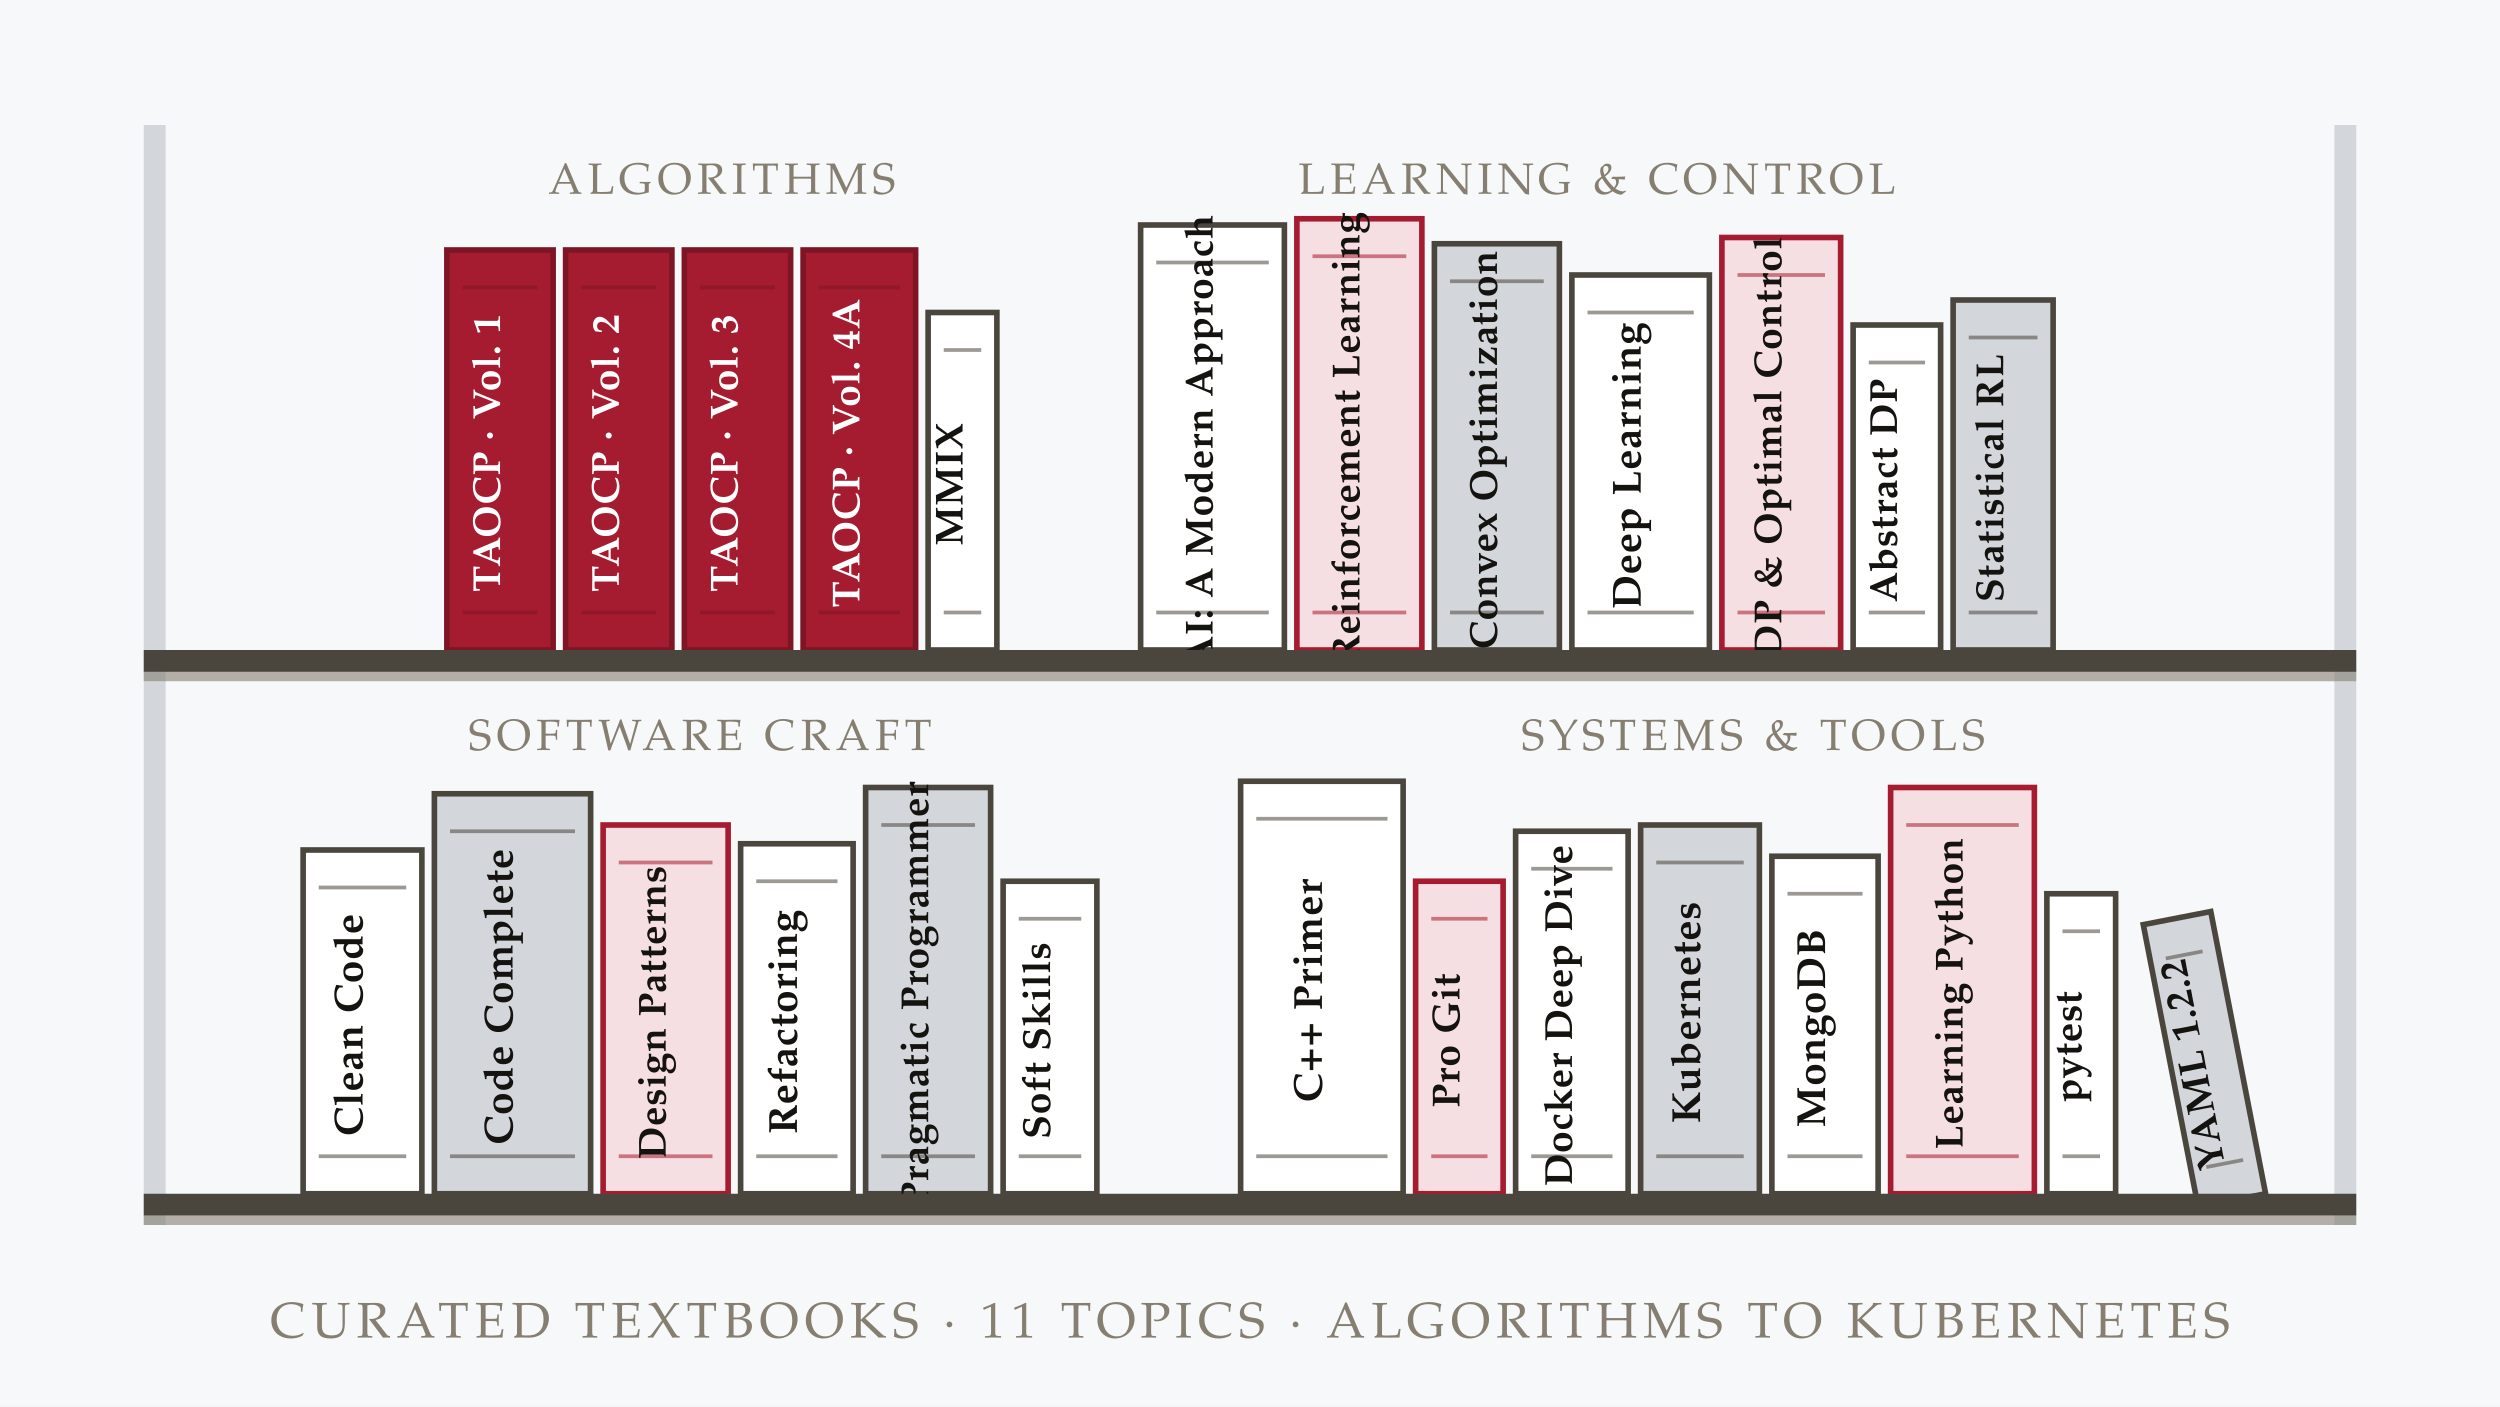
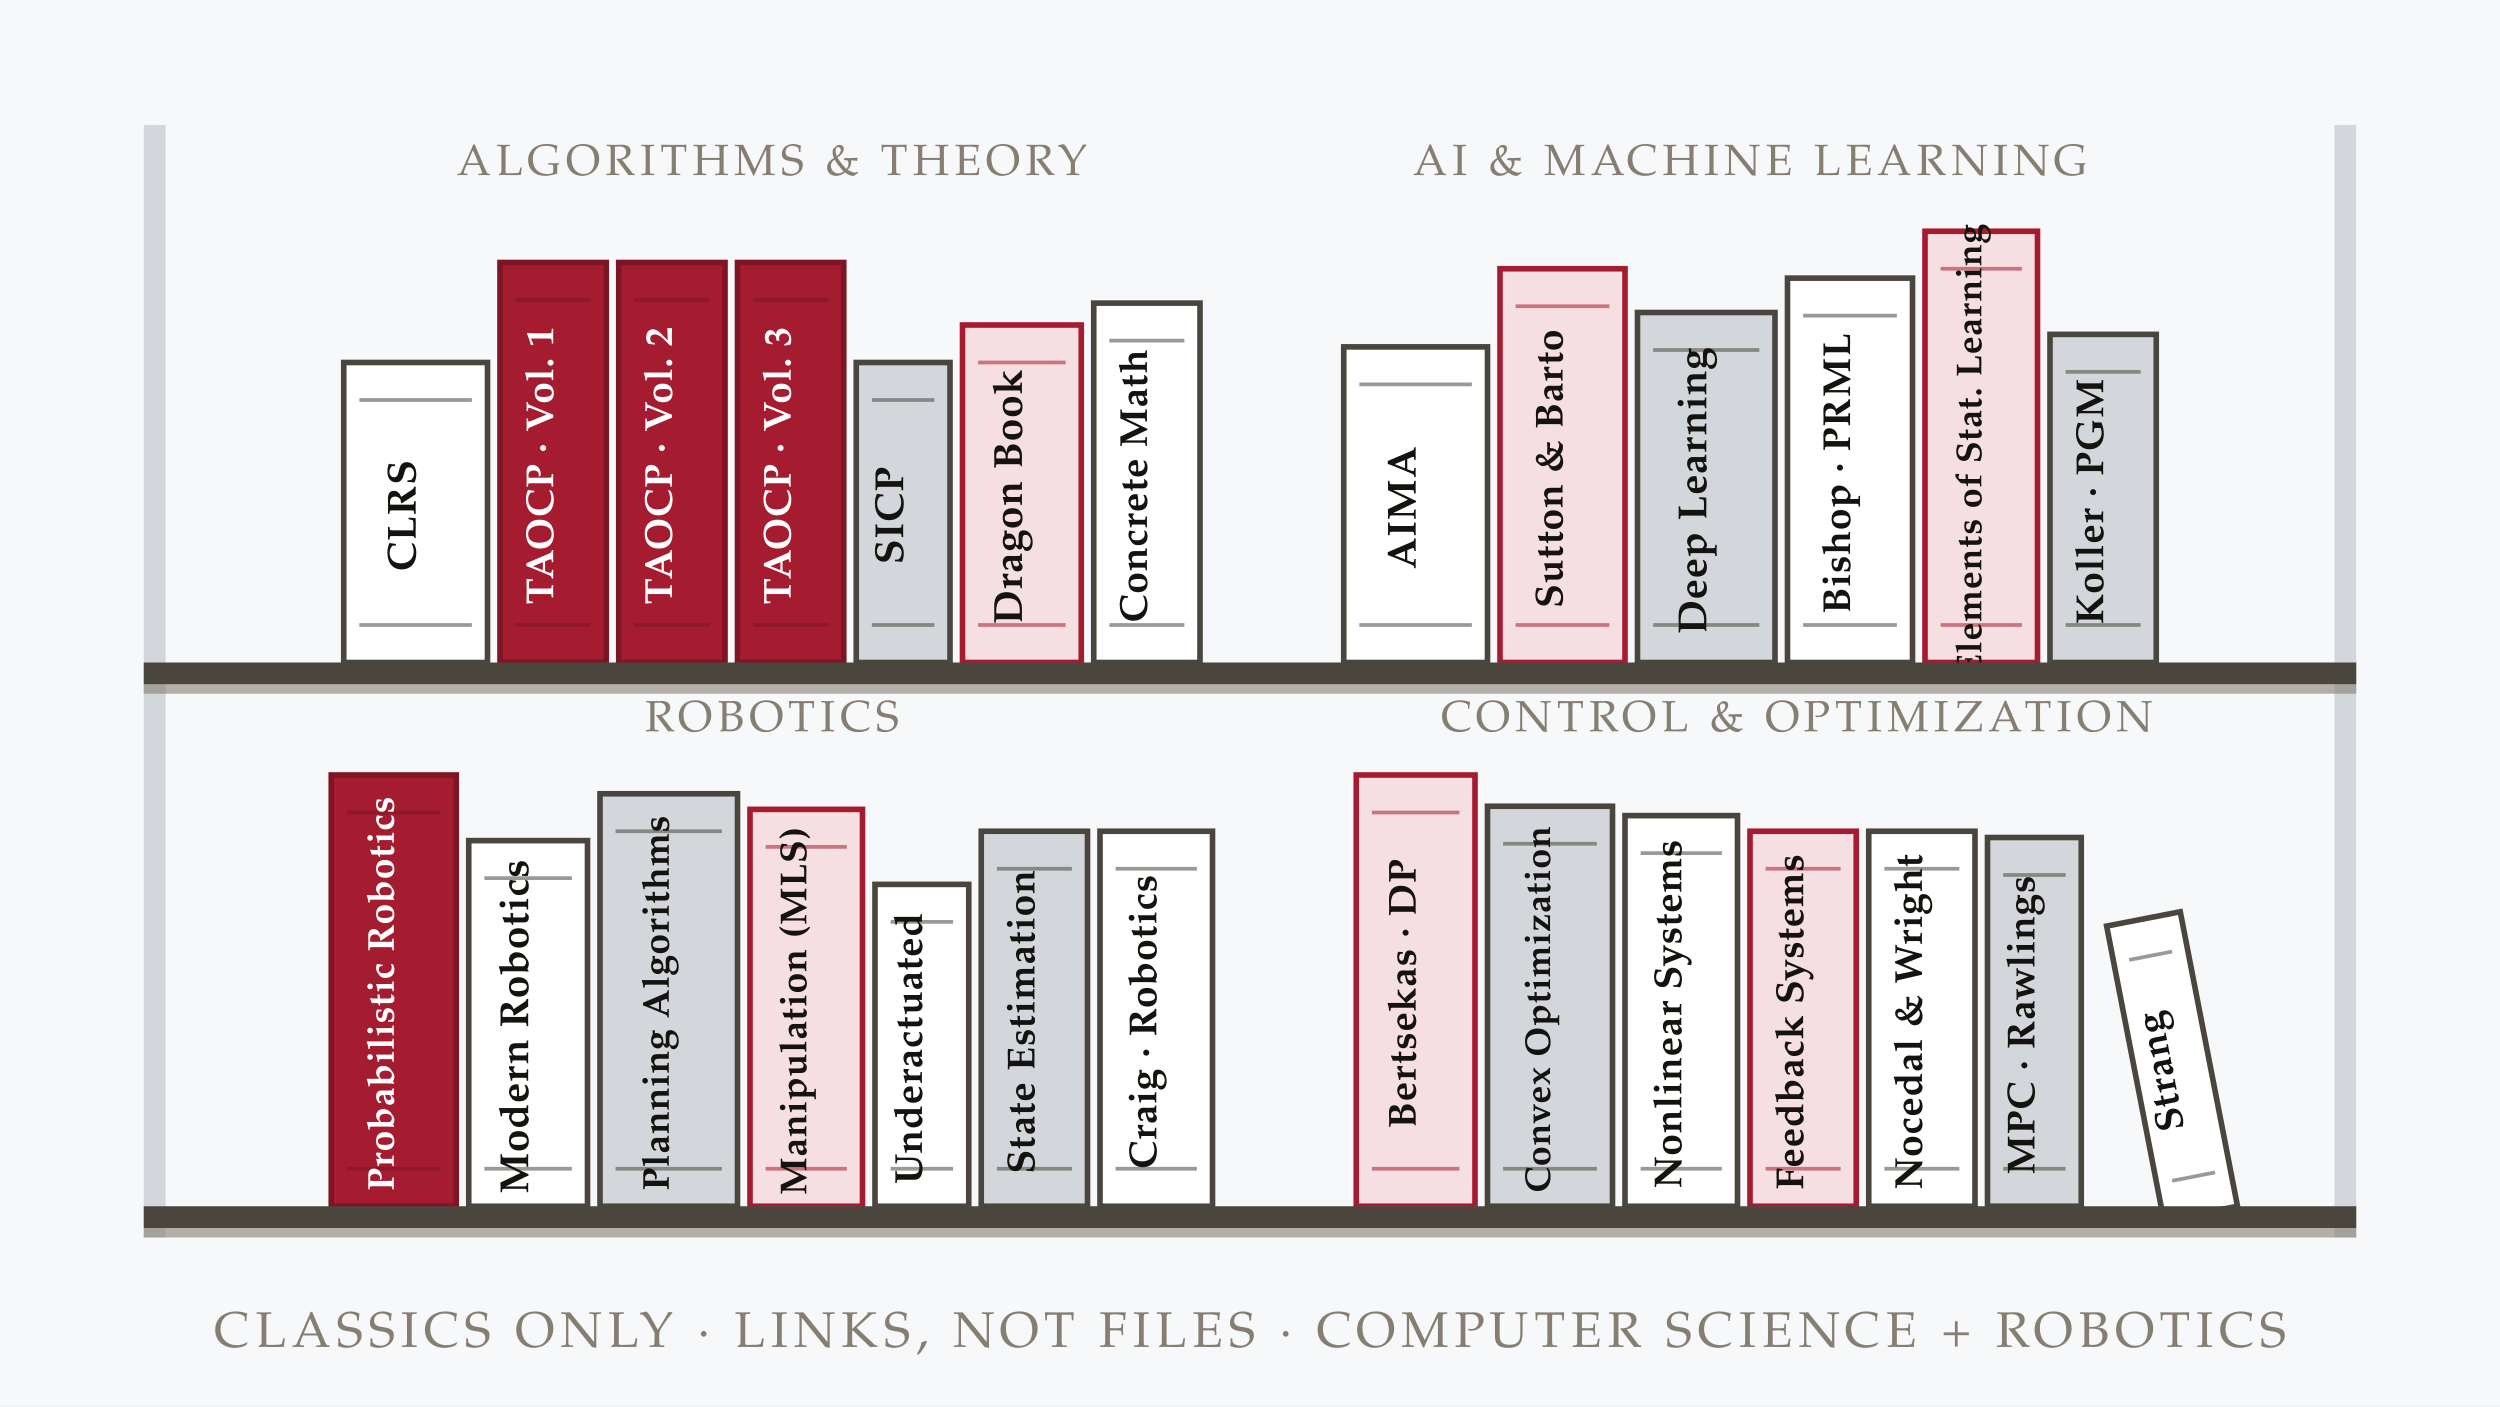
<svg xmlns="http://www.w3.org/2000/svg" viewBox="0 0 800 450" font-family="'Iowan Old Style', Palatino, 'Palatino Linotype', 'Book Antiqua', Georgia, serif">
  <defs>
    <style>
      .cap { font-size:14px; fill:#867f71; letter-spacing:.12em; }
      .sp  { text-anchor:middle; font-weight:600; letter-spacing:.02em; }
      .foot{ font-size:16px; fill:#867f71; letter-spacing:.12em; text-anchor:middle; }
    </style>
  </defs>
  <rect width="800" height="450" fill="#f7f8f9" />
-   <rect x="46" y="40" width="7" height="352" fill="#d3d7dc" />
-   <rect x="747" y="40" width="7" height="352" fill="#d3d7dc" />
+   <rect x="46" y="40" width="7" height="356" fill="#d3d7dc" />
+   <rect x="747" y="40" width="7" height="356" fill="#d3d7dc" />
  <g>
-     <rect x="143.0" y="80" width="34" height="128" fill="#A51C30" stroke="#7d1524" stroke-width="1.8" />
-     <line x1="148.0" y1="92" x2="172.0" y2="92" stroke="#7d1524" stroke-width="1.2" opacity=".55" />
-     <line x1="148.0" y1="196" x2="172.0" y2="196" stroke="#7d1524" stroke-width="1.2" opacity=".55" />
-     <text transform="translate(160.0,145.0) rotate(-90)" class="sp" font-size="12.5" fill="#fff">TAOCP · Vol. 1</text>
+     <rect x="110.0" y="116" width="46" height="96" fill="#fff" stroke="#4b463d" stroke-width="1.8" />
+     <line x1="115.0" y1="128" x2="151.0" y2="128" stroke="#4b463d" stroke-width="1.2" opacity=".55" />
+     <line x1="115.0" y1="200" x2="151.0" y2="200" stroke="#4b463d" stroke-width="1.2" opacity=".55" />
+     <text transform="translate(133.0,165.0) rotate(-90)" class="sp" font-size="13" fill="#15130f">CLRS</text>
  </g>
  <g>
-     <rect x="181.0" y="80" width="34" height="128" fill="#A51C30" stroke="#7d1524" stroke-width="1.8" />
-     <line x1="186.0" y1="92" x2="210.0" y2="92" stroke="#7d1524" stroke-width="1.2" opacity=".55" />
-     <line x1="186.0" y1="196" x2="210.0" y2="196" stroke="#7d1524" stroke-width="1.2" opacity=".55" />
-     <text transform="translate(198.0,145.0) rotate(-90)" class="sp" font-size="12.5" fill="#fff">TAOCP · Vol. 2</text>
+     <rect x="160.0" y="84" width="34" height="128" fill="#A51C30" stroke="#7d1524" stroke-width="1.8" />
+     <line x1="165.0" y1="96" x2="189.0" y2="96" stroke="#7d1524" stroke-width="1.2" opacity=".55" />
+     <line x1="165.0" y1="200" x2="189.0" y2="200" stroke="#7d1524" stroke-width="1.2" opacity=".55" />
+     <text transform="translate(177.0,149.0) rotate(-90)" class="sp" font-size="12.5" fill="#fff">TAOCP · Vol. 1</text>
  </g>
  <g>
-     <rect x="219.0" y="80" width="34" height="128" fill="#A51C30" stroke="#7d1524" stroke-width="1.8" />
-     <line x1="224.0" y1="92" x2="248.0" y2="92" stroke="#7d1524" stroke-width="1.2" opacity=".55" />
-     <line x1="224.0" y1="196" x2="248.0" y2="196" stroke="#7d1524" stroke-width="1.2" opacity=".55" />
-     <text transform="translate(236.0,145.0) rotate(-90)" class="sp" font-size="12.5" fill="#fff">TAOCP · Vol. 3</text>
+     <rect x="198.0" y="84" width="34" height="128" fill="#A51C30" stroke="#7d1524" stroke-width="1.8" />
+     <line x1="203.0" y1="96" x2="227.0" y2="96" stroke="#7d1524" stroke-width="1.2" opacity=".55" />
+     <line x1="203.0" y1="200" x2="227.0" y2="200" stroke="#7d1524" stroke-width="1.2" opacity=".55" />
+     <text transform="translate(215.0,149.0) rotate(-90)" class="sp" font-size="12.5" fill="#fff">TAOCP · Vol. 2</text>
  </g>
  <g>
-     <rect x="257.0" y="80" width="36" height="128" fill="#A51C30" stroke="#7d1524" stroke-width="1.8" />
-     <line x1="262.0" y1="92" x2="288.0" y2="92" stroke="#7d1524" stroke-width="1.2" opacity=".55" />
-     <line x1="262.0" y1="196" x2="288.0" y2="196" stroke="#7d1524" stroke-width="1.2" opacity=".55" />
-     <text transform="translate(275.0,145.0) rotate(-90)" class="sp" font-size="12.5" fill="#fff">TAOCP · Vol. 4A</text>
+     <rect x="236.0" y="84" width="34" height="128" fill="#A51C30" stroke="#7d1524" stroke-width="1.8" />
+     <line x1="241.0" y1="96" x2="265.0" y2="96" stroke="#7d1524" stroke-width="1.2" opacity=".55" />
+     <line x1="241.0" y1="200" x2="265.0" y2="200" stroke="#7d1524" stroke-width="1.2" opacity=".55" />
+     <text transform="translate(253.0,149.0) rotate(-90)" class="sp" font-size="12.5" fill="#fff">TAOCP · Vol. 3</text>
  </g>
  <g>
-     <rect x="297.0" y="100" width="22" height="108" fill="#fff" stroke="#4b463d" stroke-width="1.8" />
-     <line x1="302.0" y1="112" x2="314.0" y2="112" stroke="#4b463d" stroke-width="1.2" opacity=".55" />
-     <line x1="302.0" y1="196" x2="314.0" y2="196" stroke="#4b463d" stroke-width="1.2" opacity=".55" />
-     <text transform="translate(308.0,155.0) rotate(-90)" class="sp" font-size="12.5" fill="#15130f">MMIX</text>
-   </g>
-   <text x="231.0" y="62" class="cap" text-anchor="middle">ALGORITHMS</text>
-   <g>
-     <rect x="365.0" y="72" width="46" height="136" fill="#fff" stroke="#4b463d" stroke-width="1.8" />
-     <line x1="370.0" y1="84" x2="406.0" y2="84" stroke="#4b463d" stroke-width="1.2" opacity=".55" />
-     <line x1="370.0" y1="196" x2="406.0" y2="196" stroke="#4b463d" stroke-width="1.2" opacity=".55" />
-     <text transform="translate(388.0,141.0) rotate(-90)" class="sp" font-size="12.5" fill="#15130f">AI: A Modern Approach</text>
+     <rect x="274.0" y="116" width="30" height="96" fill="#d3d7dc" stroke="#4b463d" stroke-width="1.8" />
+     <line x1="279.0" y1="128" x2="299.0" y2="128" stroke="#4b463d" stroke-width="1.2" opacity=".55" />
+     <line x1="279.0" y1="200" x2="299.0" y2="200" stroke="#4b463d" stroke-width="1.2" opacity=".55" />
+     <text transform="translate(289.0,165.0) rotate(-90)" class="sp" font-size="13" fill="#15130f">SICP</text>
  </g>
  <g>
-     <rect x="415.0" y="70" width="40" height="138" fill="#f6dfe2" stroke="#A51C30" stroke-width="1.8" />
-     <line x1="420.0" y1="82" x2="450.0" y2="82" stroke="#A51C30" stroke-width="1.2" opacity=".55" />
-     <line x1="420.0" y1="196" x2="450.0" y2="196" stroke="#A51C30" stroke-width="1.2" opacity=".55" />
-     <text transform="translate(435.0,140.0) rotate(-90)" class="sp" font-size="12.5" fill="#15130f">Reinforcement Learning</text>
+     <rect x="308.0" y="104" width="38" height="108" fill="#f6dfe2" stroke="#A51C30" stroke-width="1.8" />
+     <line x1="313.0" y1="116" x2="341.0" y2="116" stroke="#A51C30" stroke-width="1.2" opacity=".55" />
+     <line x1="313.0" y1="200" x2="341.0" y2="200" stroke="#A51C30" stroke-width="1.2" opacity=".55" />
+     <text transform="translate(327.0,159.0) rotate(-90)" class="sp" font-size="13" fill="#15130f">Dragon Book</text>
  </g>
  <g>
-     <rect x="459.0" y="78" width="40" height="130" fill="#d3d7dc" stroke="#4b463d" stroke-width="1.8" />
-     <line x1="464.0" y1="90" x2="494.0" y2="90" stroke="#4b463d" stroke-width="1.2" opacity=".55" />
-     <line x1="464.0" y1="196" x2="494.0" y2="196" stroke="#4b463d" stroke-width="1.2" opacity=".55" />
-     <text transform="translate(479.0,144.0) rotate(-90)" class="sp" font-size="12.5" fill="#15130f">Convex Optimization</text>
+     <rect x="350.0" y="97" width="34" height="115" fill="#fff" stroke="#4b463d" stroke-width="1.8" />
+     <line x1="355.0" y1="109" x2="379.0" y2="109" stroke="#4b463d" stroke-width="1.2" opacity=".55" />
+     <line x1="355.0" y1="200" x2="379.0" y2="200" stroke="#4b463d" stroke-width="1.2" opacity=".55" />
+     <text transform="translate(367.0,155.5) rotate(-90)" class="sp" font-size="12.5" fill="#15130f">Concrete Math</text>
+   </g>
+   <text x="247.0" y="56" class="cap" text-anchor="middle">ALGORITHMS &amp; THEORY</text>
+   <g>
+     <rect x="430.0" y="111" width="46" height="101" fill="#fff" stroke="#4b463d" stroke-width="1.8" />
+     <line x1="435.0" y1="123" x2="471.0" y2="123" stroke="#4b463d" stroke-width="1.2" opacity=".55" />
+     <line x1="435.0" y1="200" x2="471.0" y2="200" stroke="#4b463d" stroke-width="1.2" opacity=".55" />
+     <text transform="translate(453.0,162.5) rotate(-90)" class="sp" font-size="13" fill="#15130f">AIMA</text>
  </g>
  <g>
-     <rect x="503.0" y="88" width="44" height="120" fill="#fff" stroke="#4b463d" stroke-width="1.8" />
-     <line x1="508.0" y1="100" x2="542.0" y2="100" stroke="#4b463d" stroke-width="1.2" opacity=".55" />
-     <line x1="508.0" y1="196" x2="542.0" y2="196" stroke="#4b463d" stroke-width="1.2" opacity=".55" />
-     <text transform="translate(525.0,149.0) rotate(-90)" class="sp" font-size="13" fill="#15130f">Deep Learning</text>
+     <rect x="480.0" y="86" width="40" height="126" fill="#f6dfe2" stroke="#A51C30" stroke-width="1.8" />
+     <line x1="485.0" y1="98" x2="515.0" y2="98" stroke="#A51C30" stroke-width="1.2" opacity=".55" />
+     <line x1="485.0" y1="200" x2="515.0" y2="200" stroke="#A51C30" stroke-width="1.2" opacity=".55" />
+     <text transform="translate(500.0,150.0) rotate(-90)" class="sp" font-size="12.5" fill="#15130f">Sutton &amp; Barto</text>
  </g>
  <g>
-     <rect x="551.0" y="76" width="38" height="132" fill="#f6dfe2" stroke="#A51C30" stroke-width="1.8" />
-     <line x1="556.0" y1="88" x2="584.0" y2="88" stroke="#A51C30" stroke-width="1.2" opacity=".55" />
-     <line x1="556.0" y1="196" x2="584.0" y2="196" stroke="#A51C30" stroke-width="1.2" opacity=".55" />
-     <text transform="translate(570.0,143.0) rotate(-90)" class="sp" font-size="12.5" fill="#15130f">DP &amp; Optimal Control</text>
+     <rect x="524.0" y="100" width="44" height="112" fill="#d3d7dc" stroke="#4b463d" stroke-width="1.8" />
+     <line x1="529.0" y1="112" x2="563.0" y2="112" stroke="#4b463d" stroke-width="1.2" opacity=".55" />
+     <line x1="529.0" y1="200" x2="563.0" y2="200" stroke="#4b463d" stroke-width="1.2" opacity=".55" />
+     <text transform="translate(546.0,157.0) rotate(-90)" class="sp" font-size="13" fill="#15130f">Deep Learning</text>
  </g>
  <g>
-     <rect x="593.0" y="104" width="28" height="104" fill="#fff" stroke="#4b463d" stroke-width="1.8" />
-     <line x1="598.0" y1="116" x2="616.0" y2="116" stroke="#4b463d" stroke-width="1.2" opacity=".55" />
-     <line x1="598.0" y1="196" x2="616.0" y2="196" stroke="#4b463d" stroke-width="1.2" opacity=".55" />
-     <text transform="translate(607.0,157.0) rotate(-90)" class="sp" font-size="12.5" fill="#15130f">Abstract DP</text>
+     <rect x="572.0" y="89" width="40" height="123" fill="#fff" stroke="#4b463d" stroke-width="1.8" />
+     <line x1="577.0" y1="101" x2="607.0" y2="101" stroke="#4b463d" stroke-width="1.2" opacity=".55" />
+     <line x1="577.0" y1="200" x2="607.0" y2="200" stroke="#4b463d" stroke-width="1.2" opacity=".55" />
+     <text transform="translate(592.0,151.5) rotate(-90)" class="sp" font-size="12.5" fill="#15130f">Bishop · PRML</text>
  </g>
  <g>
-     <rect x="625.0" y="96" width="32" height="112" fill="#d3d7dc" stroke="#4b463d" stroke-width="1.8" />
-     <line x1="630.0" y1="108" x2="652.0" y2="108" stroke="#4b463d" stroke-width="1.2" opacity=".55" />
-     <line x1="630.0" y1="196" x2="652.0" y2="196" stroke="#4b463d" stroke-width="1.2" opacity=".55" />
-     <text transform="translate(641.0,153.0) rotate(-90)" class="sp" font-size="12.5" fill="#15130f">Statistical RL</text>
-   </g>
-   <text x="511.0" y="62" class="cap" text-anchor="middle">LEARNING &amp; CONTROL</text>
-   <rect x="46" y="208" width="708" height="7" fill="#4b463d" />
-   <rect x="46" y="215" width="708" height="3" fill="#867f71" opacity=".6" />
-   <g>
-     <rect x="97.0" y="272" width="38" height="110" fill="#fff" stroke="#4b463d" stroke-width="1.8" />
-     <line x1="102.0" y1="284" x2="130.0" y2="284" stroke="#4b463d" stroke-width="1.2" opacity=".55" />
-     <line x1="102.0" y1="370" x2="130.0" y2="370" stroke="#4b463d" stroke-width="1.2" opacity=".55" />
-     <text transform="translate(116.0,328.0) rotate(-90)" class="sp" font-size="13" fill="#15130f">Clean Code</text>
+     <rect x="616.0" y="74" width="36" height="138" fill="#f6dfe2" stroke="#A51C30" stroke-width="1.8" />
+     <line x1="621.0" y1="86" x2="647.0" y2="86" stroke="#A51C30" stroke-width="1.2" opacity=".55" />
+     <line x1="621.0" y1="200" x2="647.0" y2="200" stroke="#A51C30" stroke-width="1.2" opacity=".55" />
+     <text transform="translate(634.0,144.0) rotate(-90)" class="sp" font-size="11.5" fill="#15130f">Elements of Stat. Learning</text>
  </g>
  <g>
-     <rect x="139.0" y="254" width="50" height="128" fill="#d3d7dc" stroke="#4b463d" stroke-width="1.8" />
-     <line x1="144.0" y1="266" x2="184.0" y2="266" stroke="#4b463d" stroke-width="1.2" opacity=".55" />
-     <line x1="144.0" y1="370" x2="184.0" y2="370" stroke="#4b463d" stroke-width="1.2" opacity=".55" />
-     <text transform="translate(164.0,319.0) rotate(-90)" class="sp" font-size="13" fill="#15130f">Code Complete</text>
+     <rect x="656.0" y="107" width="34" height="105" fill="#d3d7dc" stroke="#4b463d" stroke-width="1.8" />
+     <line x1="661.0" y1="119" x2="685.0" y2="119" stroke="#4b463d" stroke-width="1.2" opacity=".55" />
+     <line x1="661.0" y1="200" x2="685.0" y2="200" stroke="#4b463d" stroke-width="1.2" opacity=".55" />
+     <text transform="translate(673.0,160.5) rotate(-90)" class="sp" font-size="12.5" fill="#15130f">Koller · PGM</text>
+   </g>
+   <text x="560.0" y="56" class="cap" text-anchor="middle">AI &amp; MACHINE LEARNING</text>
+   <rect x="46" y="212" width="708" height="7" fill="#4b463d" />
+   <rect x="46" y="219" width="708" height="3" fill="#867f71" opacity=".6" />
+   <g>
+     <rect x="106.0" y="248" width="40" height="138" fill="#A51C30" stroke="#7d1524" stroke-width="1.8" />
+     <line x1="111.0" y1="260" x2="141.0" y2="260" stroke="#7d1524" stroke-width="1.2" opacity=".55" />
+     <line x1="111.0" y1="374" x2="141.0" y2="374" stroke="#7d1524" stroke-width="1.2" opacity=".55" />
+     <text transform="translate(126.0,318.0) rotate(-90)" class="sp" font-size="12" fill="#fff">Probabilistic Robotics</text>
  </g>
  <g>
-     <rect x="193.0" y="264" width="40" height="118" fill="#f6dfe2" stroke="#A51C30" stroke-width="1.8" />
-     <line x1="198.0" y1="276" x2="228.0" y2="276" stroke="#A51C30" stroke-width="1.2" opacity=".55" />
-     <line x1="198.0" y1="370" x2="228.0" y2="370" stroke="#A51C30" stroke-width="1.2" opacity=".55" />
-     <text transform="translate(213.0,324.0) rotate(-90)" class="sp" font-size="12.5" fill="#15130f">Design Patterns</text>
+     <rect x="150.0" y="269" width="38" height="117" fill="#fff" stroke="#4b463d" stroke-width="1.8" />
+     <line x1="155.0" y1="281" x2="183.0" y2="281" stroke="#4b463d" stroke-width="1.2" opacity=".55" />
+     <line x1="155.0" y1="374" x2="183.0" y2="374" stroke="#4b463d" stroke-width="1.2" opacity=".55" />
+     <text transform="translate(169.0,328.5) rotate(-90)" class="sp" font-size="13" fill="#15130f">Modern Robotics</text>
  </g>
  <g>
-     <rect x="237.0" y="270" width="36" height="112" fill="#fff" stroke="#4b463d" stroke-width="1.8" />
-     <line x1="242.0" y1="282" x2="268.0" y2="282" stroke="#4b463d" stroke-width="1.2" opacity=".55" />
-     <line x1="242.0" y1="370" x2="268.0" y2="370" stroke="#4b463d" stroke-width="1.2" opacity=".55" />
-     <text transform="translate(255.0,327.0) rotate(-90)" class="sp" font-size="13" fill="#15130f">Refactoring</text>
+     <rect x="192.0" y="254" width="44" height="132" fill="#d3d7dc" stroke="#4b463d" stroke-width="1.8" />
+     <line x1="197.0" y1="266" x2="231.0" y2="266" stroke="#4b463d" stroke-width="1.2" opacity=".55" />
+     <line x1="197.0" y1="374" x2="231.0" y2="374" stroke="#4b463d" stroke-width="1.2" opacity=".55" />
+     <text transform="translate(214.0,321.0) rotate(-90)" class="sp" font-size="12" fill="#15130f">Planning Algorithms</text>
  </g>
  <g>
-     <rect x="277.0" y="252" width="40" height="130" fill="#d3d7dc" stroke="#4b463d" stroke-width="1.8" />
-     <line x1="282.0" y1="264" x2="312.0" y2="264" stroke="#4b463d" stroke-width="1.2" opacity=".55" />
-     <line x1="282.0" y1="370" x2="312.0" y2="370" stroke="#4b463d" stroke-width="1.2" opacity=".55" />
-     <text transform="translate(297.0,318.0) rotate(-90)" class="sp" font-size="12.5" fill="#15130f">Pragmatic Programmer</text>
+     <rect x="240.0" y="259" width="36" height="127" fill="#f6dfe2" stroke="#A51C30" stroke-width="1.8" />
+     <line x1="245.0" y1="271" x2="271.0" y2="271" stroke="#A51C30" stroke-width="1.2" opacity=".55" />
+     <line x1="245.0" y1="374" x2="271.0" y2="374" stroke="#A51C30" stroke-width="1.2" opacity=".55" />
+     <text transform="translate(258.0,323.5) rotate(-90)" class="sp" font-size="12" fill="#15130f">Manipulation (MLS)</text>
  </g>
  <g>
-     <rect x="321.0" y="282" width="30" height="100" fill="#fff" stroke="#4b463d" stroke-width="1.8" />
-     <line x1="326.0" y1="294" x2="346.0" y2="294" stroke="#4b463d" stroke-width="1.2" opacity=".55" />
-     <line x1="326.0" y1="370" x2="346.0" y2="370" stroke="#4b463d" stroke-width="1.2" opacity=".55" />
-     <text transform="translate(336.0,333.0) rotate(-90)" class="sp" font-size="12.5" fill="#15130f">Soft Skills</text>
-   </g>
-   <text x="224.0" y="240" class="cap" text-anchor="middle">SOFTWARE CRAFT</text>
-   <g>
-     <rect x="397.0" y="250" width="52" height="132" fill="#fff" stroke="#4b463d" stroke-width="1.8" />
-     <line x1="402.0" y1="262" x2="444.0" y2="262" stroke="#4b463d" stroke-width="1.2" opacity=".55" />
-     <line x1="402.0" y1="370" x2="444.0" y2="370" stroke="#4b463d" stroke-width="1.2" opacity=".55" />
-     <text transform="translate(423.0,317.0) rotate(-90)" class="sp" font-size="13" fill="#15130f">C++ Primer</text>
+     <rect x="280.0" y="283" width="30" height="103" fill="#fff" stroke="#4b463d" stroke-width="1.8" />
+     <line x1="285.0" y1="295" x2="305.0" y2="295" stroke="#4b463d" stroke-width="1.2" opacity=".55" />
+     <line x1="285.0" y1="374" x2="305.0" y2="374" stroke="#4b463d" stroke-width="1.2" opacity=".55" />
+     <text transform="translate(295.0,335.5) rotate(-90)" class="sp" font-size="12.5" fill="#15130f">Underactuated</text>
  </g>
  <g>
-     <rect x="453.0" y="282" width="28" height="100" fill="#f6dfe2" stroke="#A51C30" stroke-width="1.8" />
-     <line x1="458.0" y1="294" x2="476.0" y2="294" stroke="#A51C30" stroke-width="1.2" opacity=".55" />
-     <line x1="458.0" y1="370" x2="476.0" y2="370" stroke="#A51C30" stroke-width="1.2" opacity=".55" />
-     <text transform="translate(467.0,333.0) rotate(-90)" class="sp" font-size="12.5" fill="#15130f">Pro Git</text>
+     <rect x="314.0" y="266" width="34" height="120" fill="#d3d7dc" stroke="#4b463d" stroke-width="1.8" />
+     <line x1="319.0" y1="278" x2="343.0" y2="278" stroke="#4b463d" stroke-width="1.2" opacity=".55" />
+     <line x1="319.0" y1="374" x2="343.0" y2="374" stroke="#4b463d" stroke-width="1.2" opacity=".55" />
+     <text transform="translate(331.0,327.0) rotate(-90)" class="sp" font-size="12.5" fill="#15130f">State Estimation</text>
  </g>
  <g>
-     <rect x="485.0" y="266" width="36" height="116" fill="#fff" stroke="#4b463d" stroke-width="1.8" />
-     <line x1="490.0" y1="278" x2="516.0" y2="278" stroke="#4b463d" stroke-width="1.2" opacity=".55" />
-     <line x1="490.0" y1="370" x2="516.0" y2="370" stroke="#4b463d" stroke-width="1.2" opacity=".55" />
-     <text transform="translate(503.0,325.0) rotate(-90)" class="sp" font-size="12.5" fill="#15130f">Docker Deep Dive</text>
+     <rect x="352.0" y="266" width="36" height="120" fill="#fff" stroke="#4b463d" stroke-width="1.8" />
+     <line x1="357.0" y1="278" x2="383.0" y2="278" stroke="#4b463d" stroke-width="1.2" opacity=".55" />
+     <line x1="357.0" y1="374" x2="383.0" y2="374" stroke="#4b463d" stroke-width="1.2" opacity=".55" />
+     <text transform="translate(370.0,327.0) rotate(-90)" class="sp" font-size="12.5" fill="#15130f">Craig · Robotics</text>
+   </g>
+   <text x="247.0" y="234" class="cap" text-anchor="middle">ROBOTICS</text>
+   <g>
+     <rect x="434.0" y="248" width="38" height="138" fill="#f6dfe2" stroke="#A51C30" stroke-width="1.8" />
+     <line x1="439.0" y1="260" x2="467.0" y2="260" stroke="#A51C30" stroke-width="1.2" opacity=".55" />
+     <line x1="439.0" y1="374" x2="467.0" y2="374" stroke="#A51C30" stroke-width="1.2" opacity=".55" />
+     <text transform="translate(453.0,318.0) rotate(-90)" class="sp" font-size="12.5" fill="#15130f">Bertsekas · DP</text>
  </g>
  <g>
-     <rect x="525.0" y="264" width="38" height="118" fill="#d3d7dc" stroke="#4b463d" stroke-width="1.8" />
-     <line x1="530.0" y1="276" x2="558.0" y2="276" stroke="#4b463d" stroke-width="1.2" opacity=".55" />
-     <line x1="530.0" y1="370" x2="558.0" y2="370" stroke="#4b463d" stroke-width="1.2" opacity=".55" />
-     <text transform="translate(544.0,324.0) rotate(-90)" class="sp" font-size="13" fill="#15130f">Kubernetes</text>
+     <rect x="476.0" y="258" width="40" height="128" fill="#d3d7dc" stroke="#4b463d" stroke-width="1.8" />
+     <line x1="481.0" y1="270" x2="511.0" y2="270" stroke="#4b463d" stroke-width="1.2" opacity=".55" />
+     <line x1="481.0" y1="374" x2="511.0" y2="374" stroke="#4b463d" stroke-width="1.2" opacity=".55" />
+     <text transform="translate(496.0,323.0) rotate(-90)" class="sp" font-size="11.5" fill="#15130f">Convex Optimization</text>
  </g>
  <g>
-     <rect x="567.0" y="274" width="34" height="108" fill="#fff" stroke="#4b463d" stroke-width="1.8" />
-     <line x1="572.0" y1="286" x2="596.0" y2="286" stroke="#4b463d" stroke-width="1.2" opacity=".55" />
-     <line x1="572.0" y1="370" x2="596.0" y2="370" stroke="#4b463d" stroke-width="1.2" opacity=".55" />
-     <text transform="translate(584.0,329.0) rotate(-90)" class="sp" font-size="13" fill="#15130f">MongoDB</text>
+     <rect x="520.0" y="261" width="36" height="125" fill="#fff" stroke="#4b463d" stroke-width="1.8" />
+     <line x1="525.0" y1="273" x2="551.0" y2="273" stroke="#4b463d" stroke-width="1.2" opacity=".55" />
+     <line x1="525.0" y1="374" x2="551.0" y2="374" stroke="#4b463d" stroke-width="1.2" opacity=".55" />
+     <text transform="translate(538.0,324.5) rotate(-90)" class="sp" font-size="12.5" fill="#15130f">Nonlinear Systems</text>
  </g>
  <g>
-     <rect x="605.0" y="252" width="46" height="130" fill="#f6dfe2" stroke="#A51C30" stroke-width="1.8" />
-     <line x1="610.0" y1="264" x2="646.0" y2="264" stroke="#A51C30" stroke-width="1.2" opacity=".55" />
-     <line x1="610.0" y1="370" x2="646.0" y2="370" stroke="#A51C30" stroke-width="1.2" opacity=".55" />
-     <text transform="translate(628.0,318.0) rotate(-90)" class="sp" font-size="12.5" fill="#15130f">Learning Python</text>
+     <rect x="560.0" y="266" width="34" height="120" fill="#f6dfe2" stroke="#A51C30" stroke-width="1.8" />
+     <line x1="565.0" y1="278" x2="589.0" y2="278" stroke="#A51C30" stroke-width="1.2" opacity=".55" />
+     <line x1="565.0" y1="374" x2="589.0" y2="374" stroke="#A51C30" stroke-width="1.2" opacity=".55" />
+     <text transform="translate(577.0,327.0) rotate(-90)" class="sp" font-size="12.5" fill="#15130f">Feedback Systems</text>
  </g>
  <g>
-     <rect x="655.0" y="286" width="22" height="96" fill="#fff" stroke="#4b463d" stroke-width="1.8" />
-     <line x1="660.0" y1="298" x2="672.0" y2="298" stroke="#4b463d" stroke-width="1.2" opacity=".55" />
-     <line x1="660.0" y1="370" x2="672.0" y2="370" stroke="#4b463d" stroke-width="1.2" opacity=".55" />
-     <text transform="translate(666.0,335.0) rotate(-90)" class="sp" font-size="12.5" fill="#15130f">pytest</text>
+     <rect x="598.0" y="266" width="34" height="120" fill="#fff" stroke="#4b463d" stroke-width="1.8" />
+     <line x1="603.0" y1="278" x2="627.0" y2="278" stroke="#4b463d" stroke-width="1.2" opacity=".55" />
+     <line x1="603.0" y1="374" x2="627.0" y2="374" stroke="#4b463d" stroke-width="1.2" opacity=".55" />
+     <text transform="translate(615.0,327.0) rotate(-90)" class="sp" font-size="12.5" fill="#15130f">Nocedal &amp; Wright</text>
  </g>
-   <g transform="rotate(-11 725.0 382)">
-     <rect x="703.0" y="290" width="22" height="92" fill="#d3d7dc" stroke="#4b463d" stroke-width="1.8" />
-     <line x1="708.0" y1="302" x2="720.0" y2="302" stroke="#4b463d" stroke-width="1.2" opacity=".55" />
-     <line x1="708.0" y1="370" x2="720.0" y2="370" stroke="#4b463d" stroke-width="1.2" opacity=".55" />
-     <text transform="translate(714.0,337.0) rotate(-90)" class="sp" font-size="12.5" fill="#15130f">YAML 1.2.2</text>
+   <g>
+     <rect x="636.0" y="268" width="30" height="118" fill="#d3d7dc" stroke="#4b463d" stroke-width="1.8" />
+     <line x1="641.0" y1="280" x2="661.0" y2="280" stroke="#4b463d" stroke-width="1.2" opacity=".55" />
+     <line x1="641.0" y1="374" x2="661.0" y2="374" stroke="#4b463d" stroke-width="1.2" opacity=".55" />
+     <text transform="translate(651.0,328.0) rotate(-90)" class="sp" font-size="12.5" fill="#15130f">MPC · Rawlings</text>
  </g>
-   <text x="561.0" y="240" class="cap" text-anchor="middle">SYSTEMS &amp; TOOLS</text>
-   <rect x="46" y="382" width="708" height="7" fill="#4b463d" />
-   <rect x="46" y="389" width="708" height="3" fill="#867f71" opacity=".6" />
-   <text x="400" y="428" class="foot">CURATED TEXTBOOKS · 11 TOPICS · ALGORITHMS TO KUBERNETES</text>
+   <g transform="rotate(-11 716.0 386)">
+     <rect x="692.0" y="290" width="24" height="96" fill="#fff" stroke="#4b463d" stroke-width="1.8" />
+     <line x1="697.0" y1="302" x2="711.0" y2="302" stroke="#4b463d" stroke-width="1.2" opacity=".55" />
+     <line x1="697.0" y1="374" x2="711.0" y2="374" stroke="#4b463d" stroke-width="1.2" opacity=".55" />
+     <text transform="translate(704.0,339.0) rotate(-90)" class="sp" font-size="12.5" fill="#15130f">Strang</text>
+   </g>
+   <text x="575.0" y="234" class="cap" text-anchor="middle">CONTROL &amp; OPTIMIZATION</text>
+   <rect x="46" y="386" width="708" height="7" fill="#4b463d" />
+   <rect x="46" y="393" width="708" height="3" fill="#867f71" opacity=".6" />
+   <text x="400" y="431" class="foot">CLASSICS ONLY · LINKS, NOT FILES · COMPUTER SCIENCE + ROBOTICS</text>
</svg>
